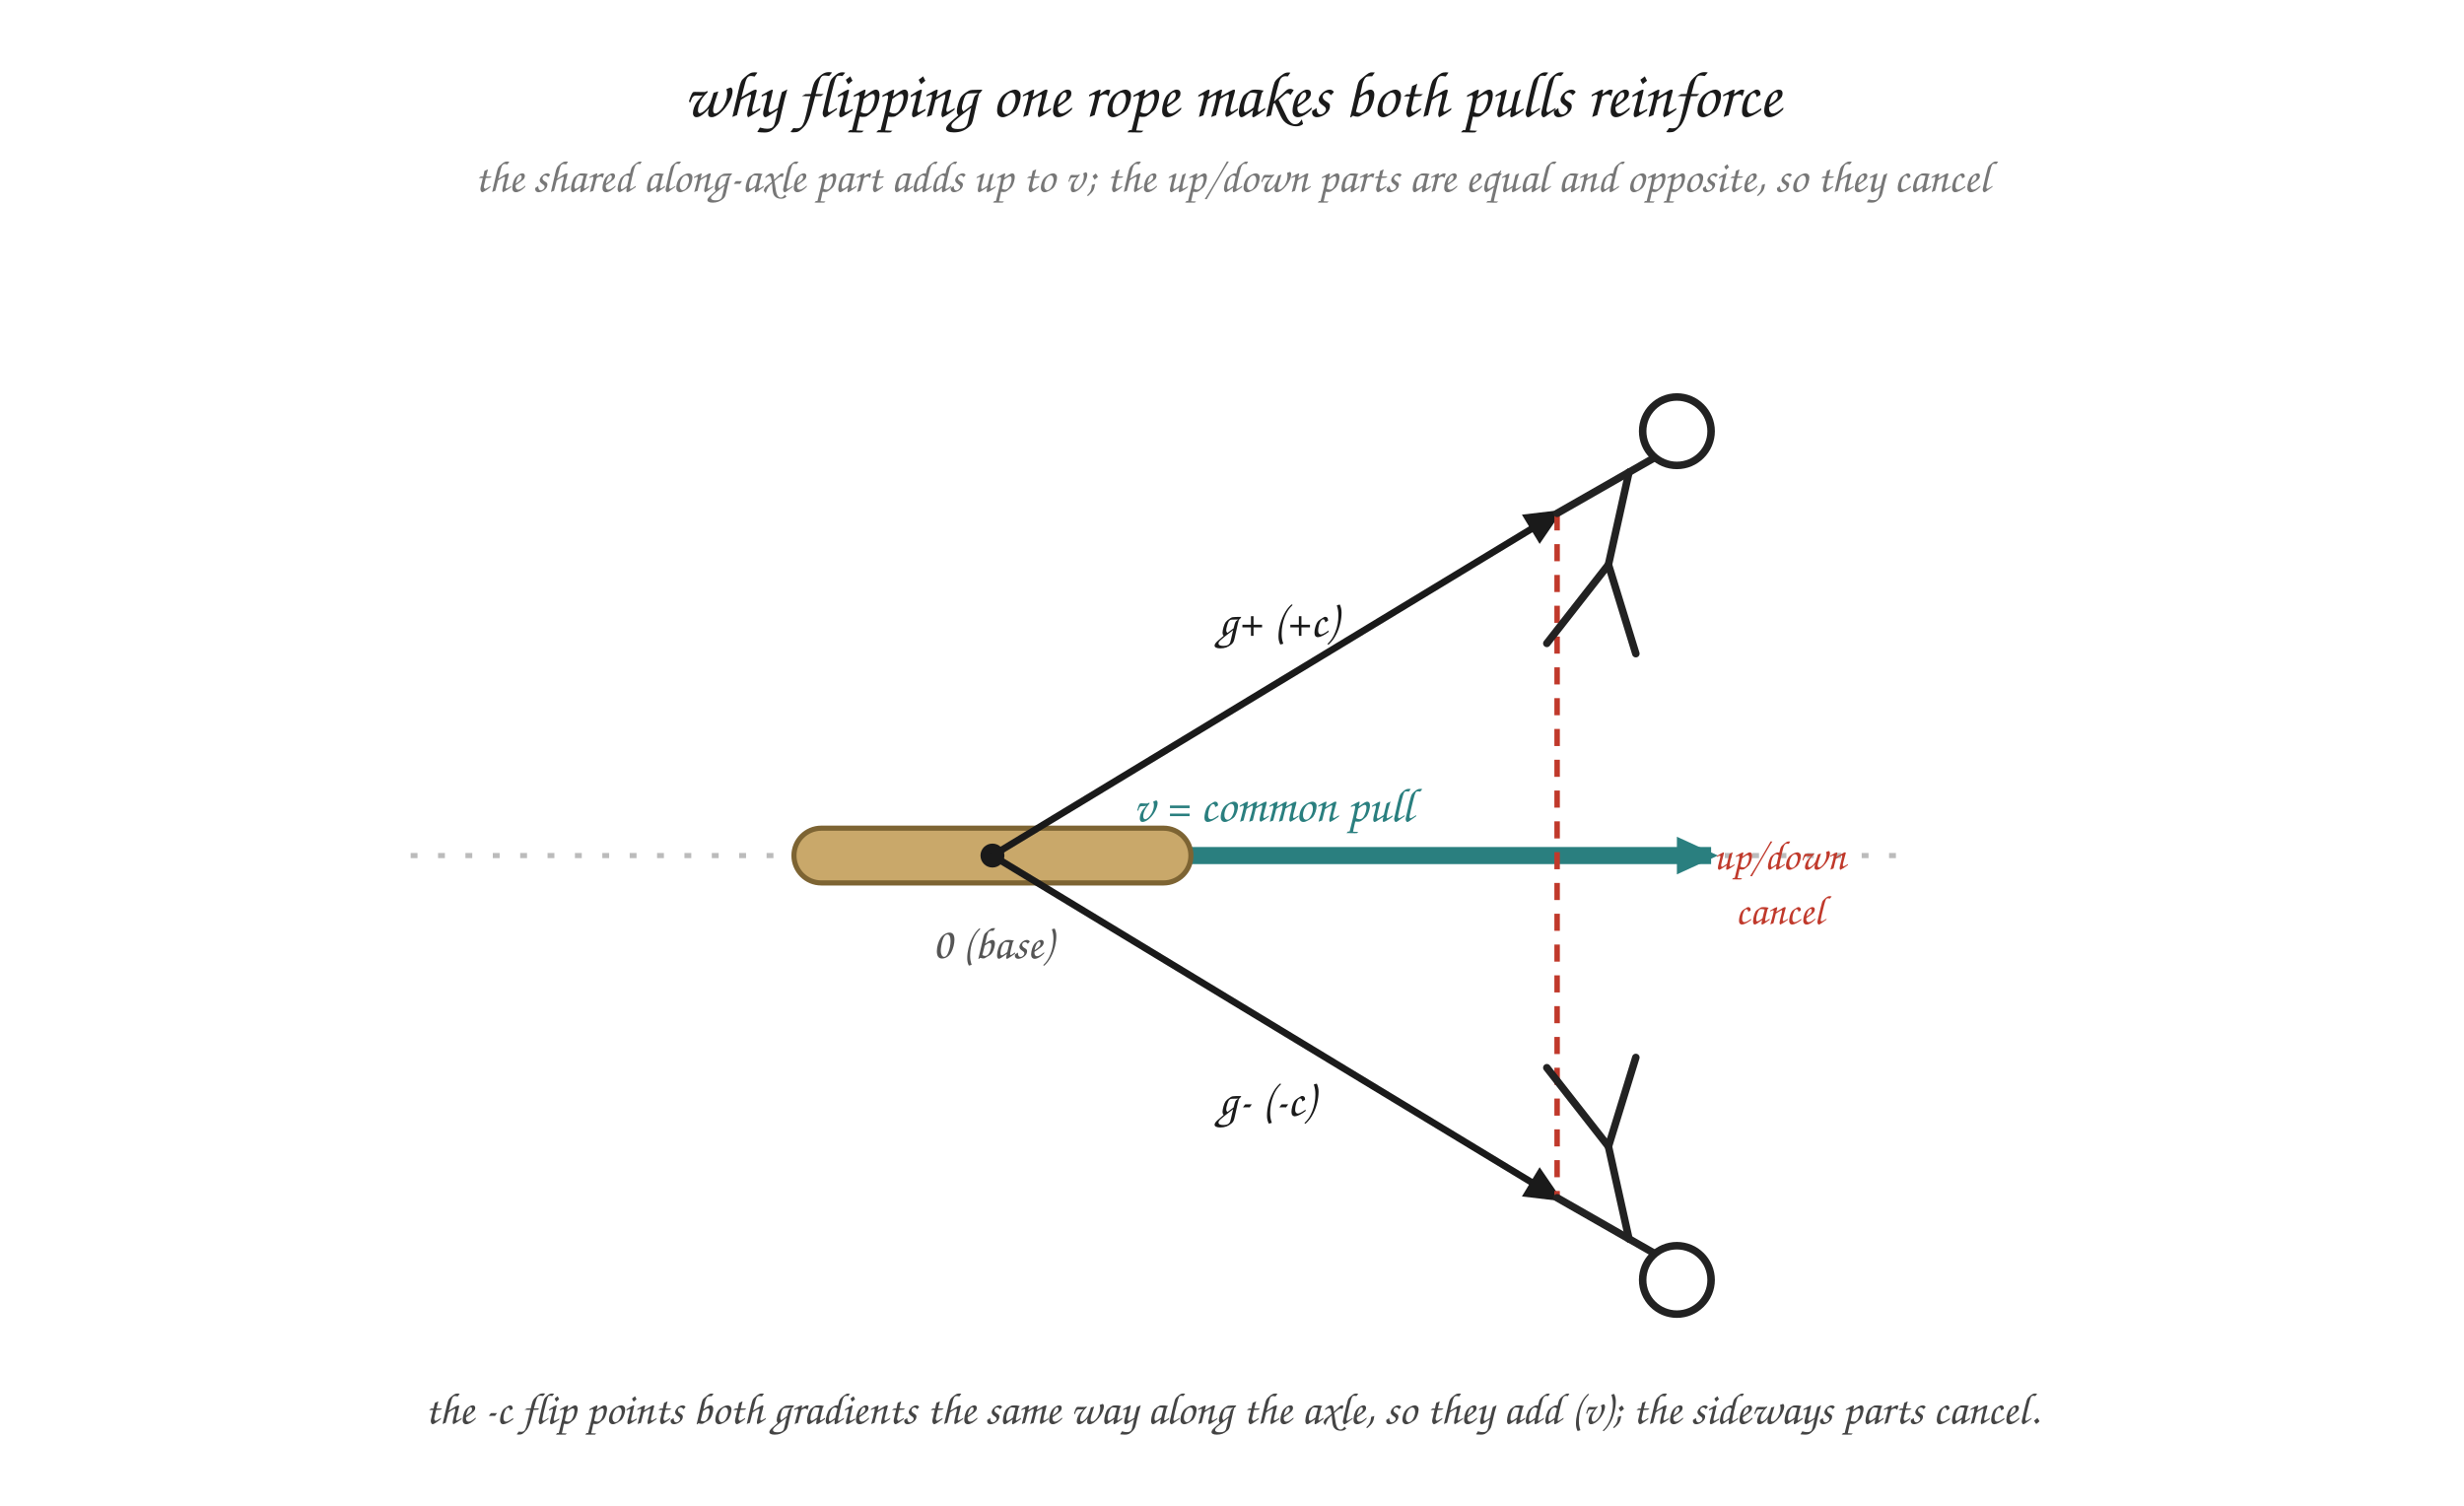
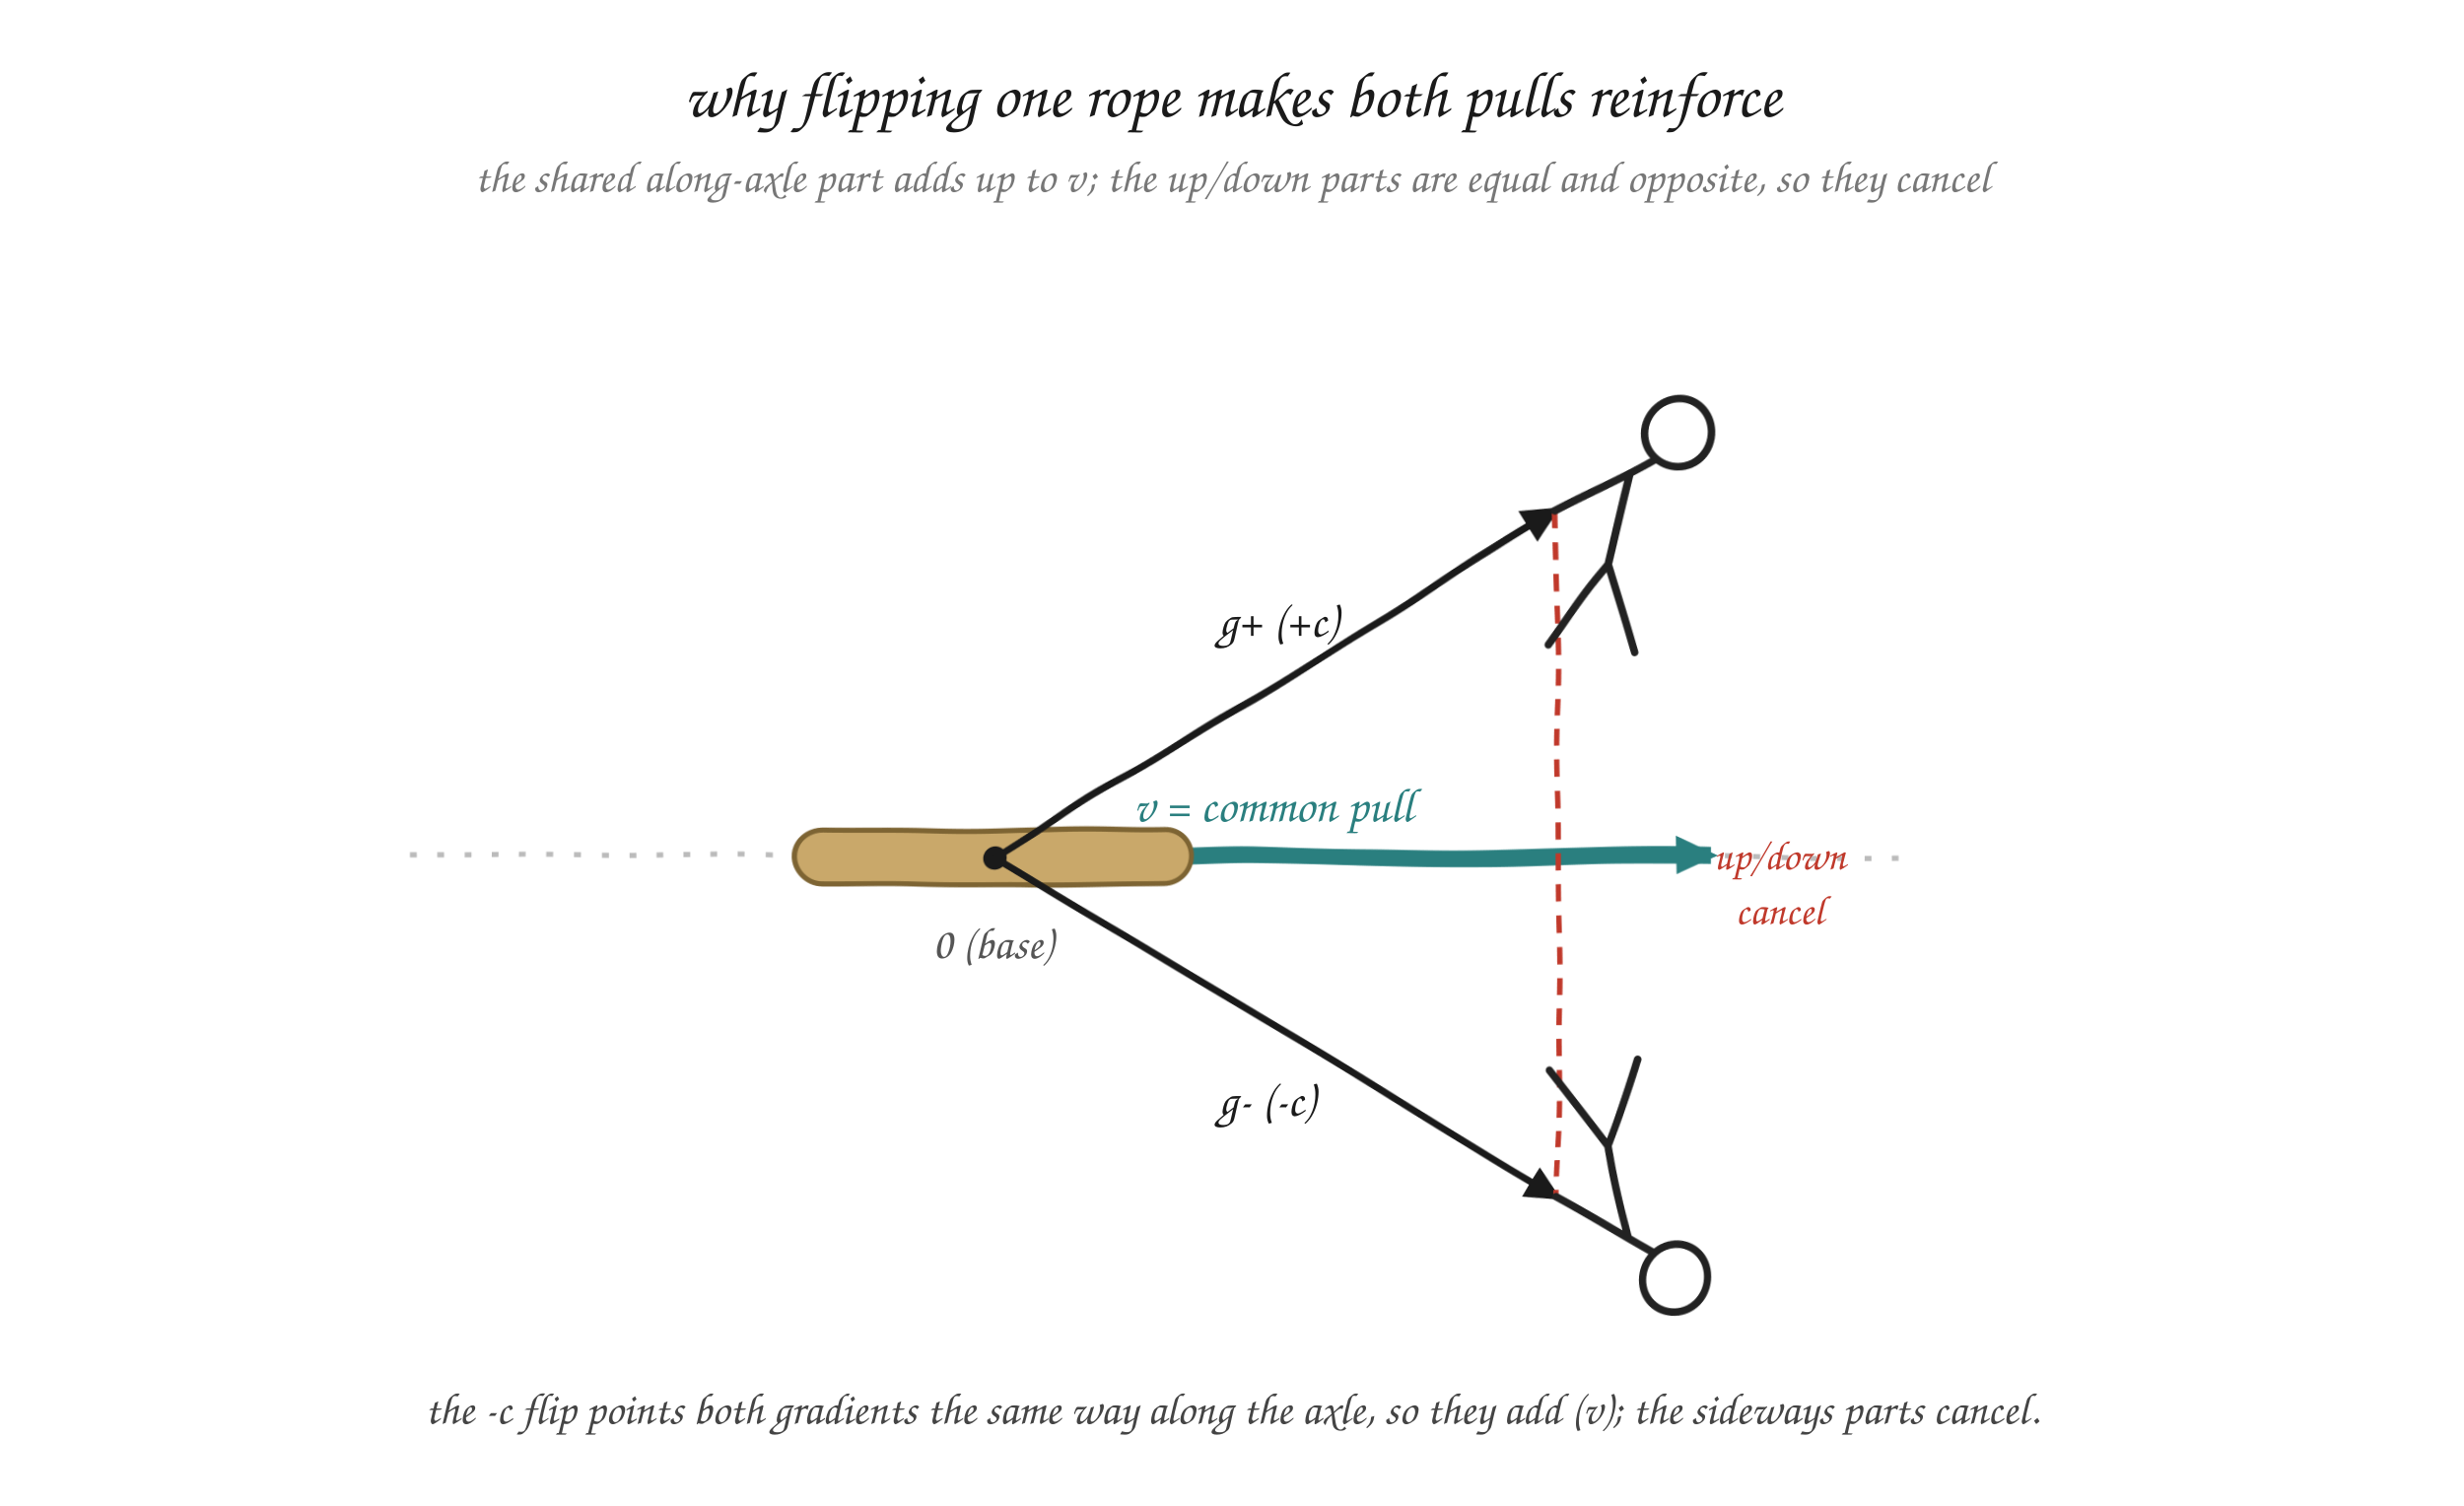
- <svg xmlns="http://www.w3.org/2000/svg" viewBox="0 0 720 440" font-family="'Coming Soon','Comic Neue','Comic Sans MS',cursive">
+ <svg xmlns="http://www.w3.org/2000/svg" viewBox="0 0 720 440" font-family="'xkcd Script','Comic Neue',cursive">
  <defs>
    <marker id="vt" markerUnits="userSpaceOnUse" markerWidth="15" markerHeight="13" refX="10" refY="5.5" orient="auto">
      <path d="M0,0 L12,5.5 L0,11 Z" fill="#2a7f7f" />
    </marker>
    <marker id="bk" markerUnits="userSpaceOnUse" markerWidth="13" markerHeight="11" refX="9" refY="5" orient="auto">
      <path d="M0,0 L11,5 L0,10 Z" fill="#1a1a1a" />
    </marker>
+     <filter id="rough" x="-6%" y="-6%" width="112%" height="112%">
+       <feTurbulence type="fractalNoise" baseFrequency="0.015" numOctaves="2" seed="11" result="n" />
+       <feDisplacementMap in="SourceGraphic" in2="n" scale="4.5" />
+     </filter>
  </defs>
+   <g filter="url(#rough)">
+     <line x1="120" y1="250" x2="560" y2="250" stroke="#bbb" stroke-width="1.5" stroke-dasharray="2 6" />
+     <line x1="290" y1="250" x2="500" y2="250" stroke="#2a7f7f" stroke-width="5" marker-end="url(#vt)" />
+     <rect x="232" y="242" width="116" height="16" rx="8" fill="#c9a86a" stroke="#7d6433" stroke-width="1.5" />
+     <circle cx="290" cy="250" r="3.5" fill="#1a1a1a" />
+     <line x1="290" y1="250" x2="455" y2="150" stroke="#1a1a1a" stroke-width="2" marker-end="url(#bk)" />
+     <line x1="290" y1="250" x2="455" y2="350" stroke="#1a1a1a" stroke-width="2" marker-end="url(#bk)" />
+     <line x1="455" y1="150" x2="455" y2="350" stroke="#c0392b" stroke-width="1.6" stroke-dasharray="5 4" />
+     <circle cx="490" cy="126" r="10" fill="none" stroke="#222" stroke-width="2.2" />
+     <path d="M476,138 L455,150 M476,138 L470,165 M483,134 L476,138 M470,165 L452,188 M470,165 L478,191" stroke="#222" stroke-width="2.2" fill="none" stroke-linecap="round" />
+     <circle cx="490" cy="374" r="10" fill="none" stroke="#222" stroke-width="2.2" />
+     <path d="M476,362 L455,350 M476,362 L470,335 M483,366 L476,362 M470,335 L452,312 M470,335 L478,309" stroke="#222" stroke-width="2.2" fill="none" stroke-linecap="round" />
+   </g>
  <text x="360" y="34" text-anchor="middle" font-size="19" fill="#1a1a1a">why flipping one rope makes both pulls reinforce</text>
  <text x="360" y="56" text-anchor="middle" font-size="13" fill="#777">the shared along-axle part adds up to v; the up/down parts are equal and opposite, so they cancel</text>
-   <line x1="120" y1="250" x2="560" y2="250" stroke="#bbb" stroke-width="1.5" stroke-dasharray="2 6" />
-   <line x1="290" y1="250" x2="500" y2="250" stroke="#2a7f7f" stroke-width="5" marker-end="url(#vt)" />
  <text x="372" y="240" text-anchor="middle" font-size="14" fill="#2a7f7f">v = common pull</text>
-   <rect x="232" y="242" width="116" height="16" rx="8" fill="#c9a86a" stroke="#7d6433" stroke-width="1.5" />
-   <circle cx="290" cy="250" r="3.5" fill="#1a1a1a" />
  <text x="290" y="280" font-size="13" fill="#555" text-anchor="middle">0 (base)</text>
-   <line x1="290" y1="250" x2="455" y2="150" stroke="#1a1a1a" stroke-width="2" marker-end="url(#bk)" />
  <text x="356" y="186" font-size="14" fill="#1a1a1a">g+ (+c)</text>
-   <line x1="290" y1="250" x2="455" y2="350" stroke="#1a1a1a" stroke-width="2" marker-end="url(#bk)" />
  <text x="356" y="326" font-size="14" fill="#1a1a1a">g- (-c)</text>
-   <line x1="455" y1="150" x2="455" y2="350" stroke="#c0392b" stroke-width="1.6" stroke-dasharray="5 4" />
  <text x="520" y="254" text-anchor="middle" font-size="12" fill="#c0392b">up/down</text>
  <text x="520" y="270" text-anchor="middle" font-size="12" fill="#c0392b">cancel</text>
-   <circle cx="490" cy="126" r="10" fill="none" stroke="#222" stroke-width="2.2" />
-   <path d="M476,138 L455,150" stroke="#222" stroke-width="2.2" fill="none" stroke-linecap="round" />
-   <path d="M476,138 L470,165" stroke="#222" stroke-width="2.2" fill="none" stroke-linecap="round" />
-   <path d="M483,134 L476,138" stroke="#222" stroke-width="2.2" fill="none" stroke-linecap="round" />
-   <path d="M470,165 L452,188 M470,165 L478,191" stroke="#222" stroke-width="2.2" fill="none" stroke-linecap="round" />
-   <circle cx="490" cy="374" r="10" fill="none" stroke="#222" stroke-width="2.2" />
-   <path d="M476,362 L455,350" stroke="#222" stroke-width="2.2" fill="none" stroke-linecap="round" />
-   <path d="M476,362 L470,335" stroke="#222" stroke-width="2.2" fill="none" stroke-linecap="round" />
-   <path d="M483,366 L476,362" stroke="#222" stroke-width="2.2" fill="none" stroke-linecap="round" />
-   <path d="M470,335 L452,312 M470,335 L478,309" stroke="#222" stroke-width="2.2" fill="none" stroke-linecap="round" />
  <text x="360" y="416" text-anchor="middle" font-size="13" fill="#444">the -c flip points both gradients the same way along the axle, so they add (v); the sideways parts cancel.</text>
</svg>
